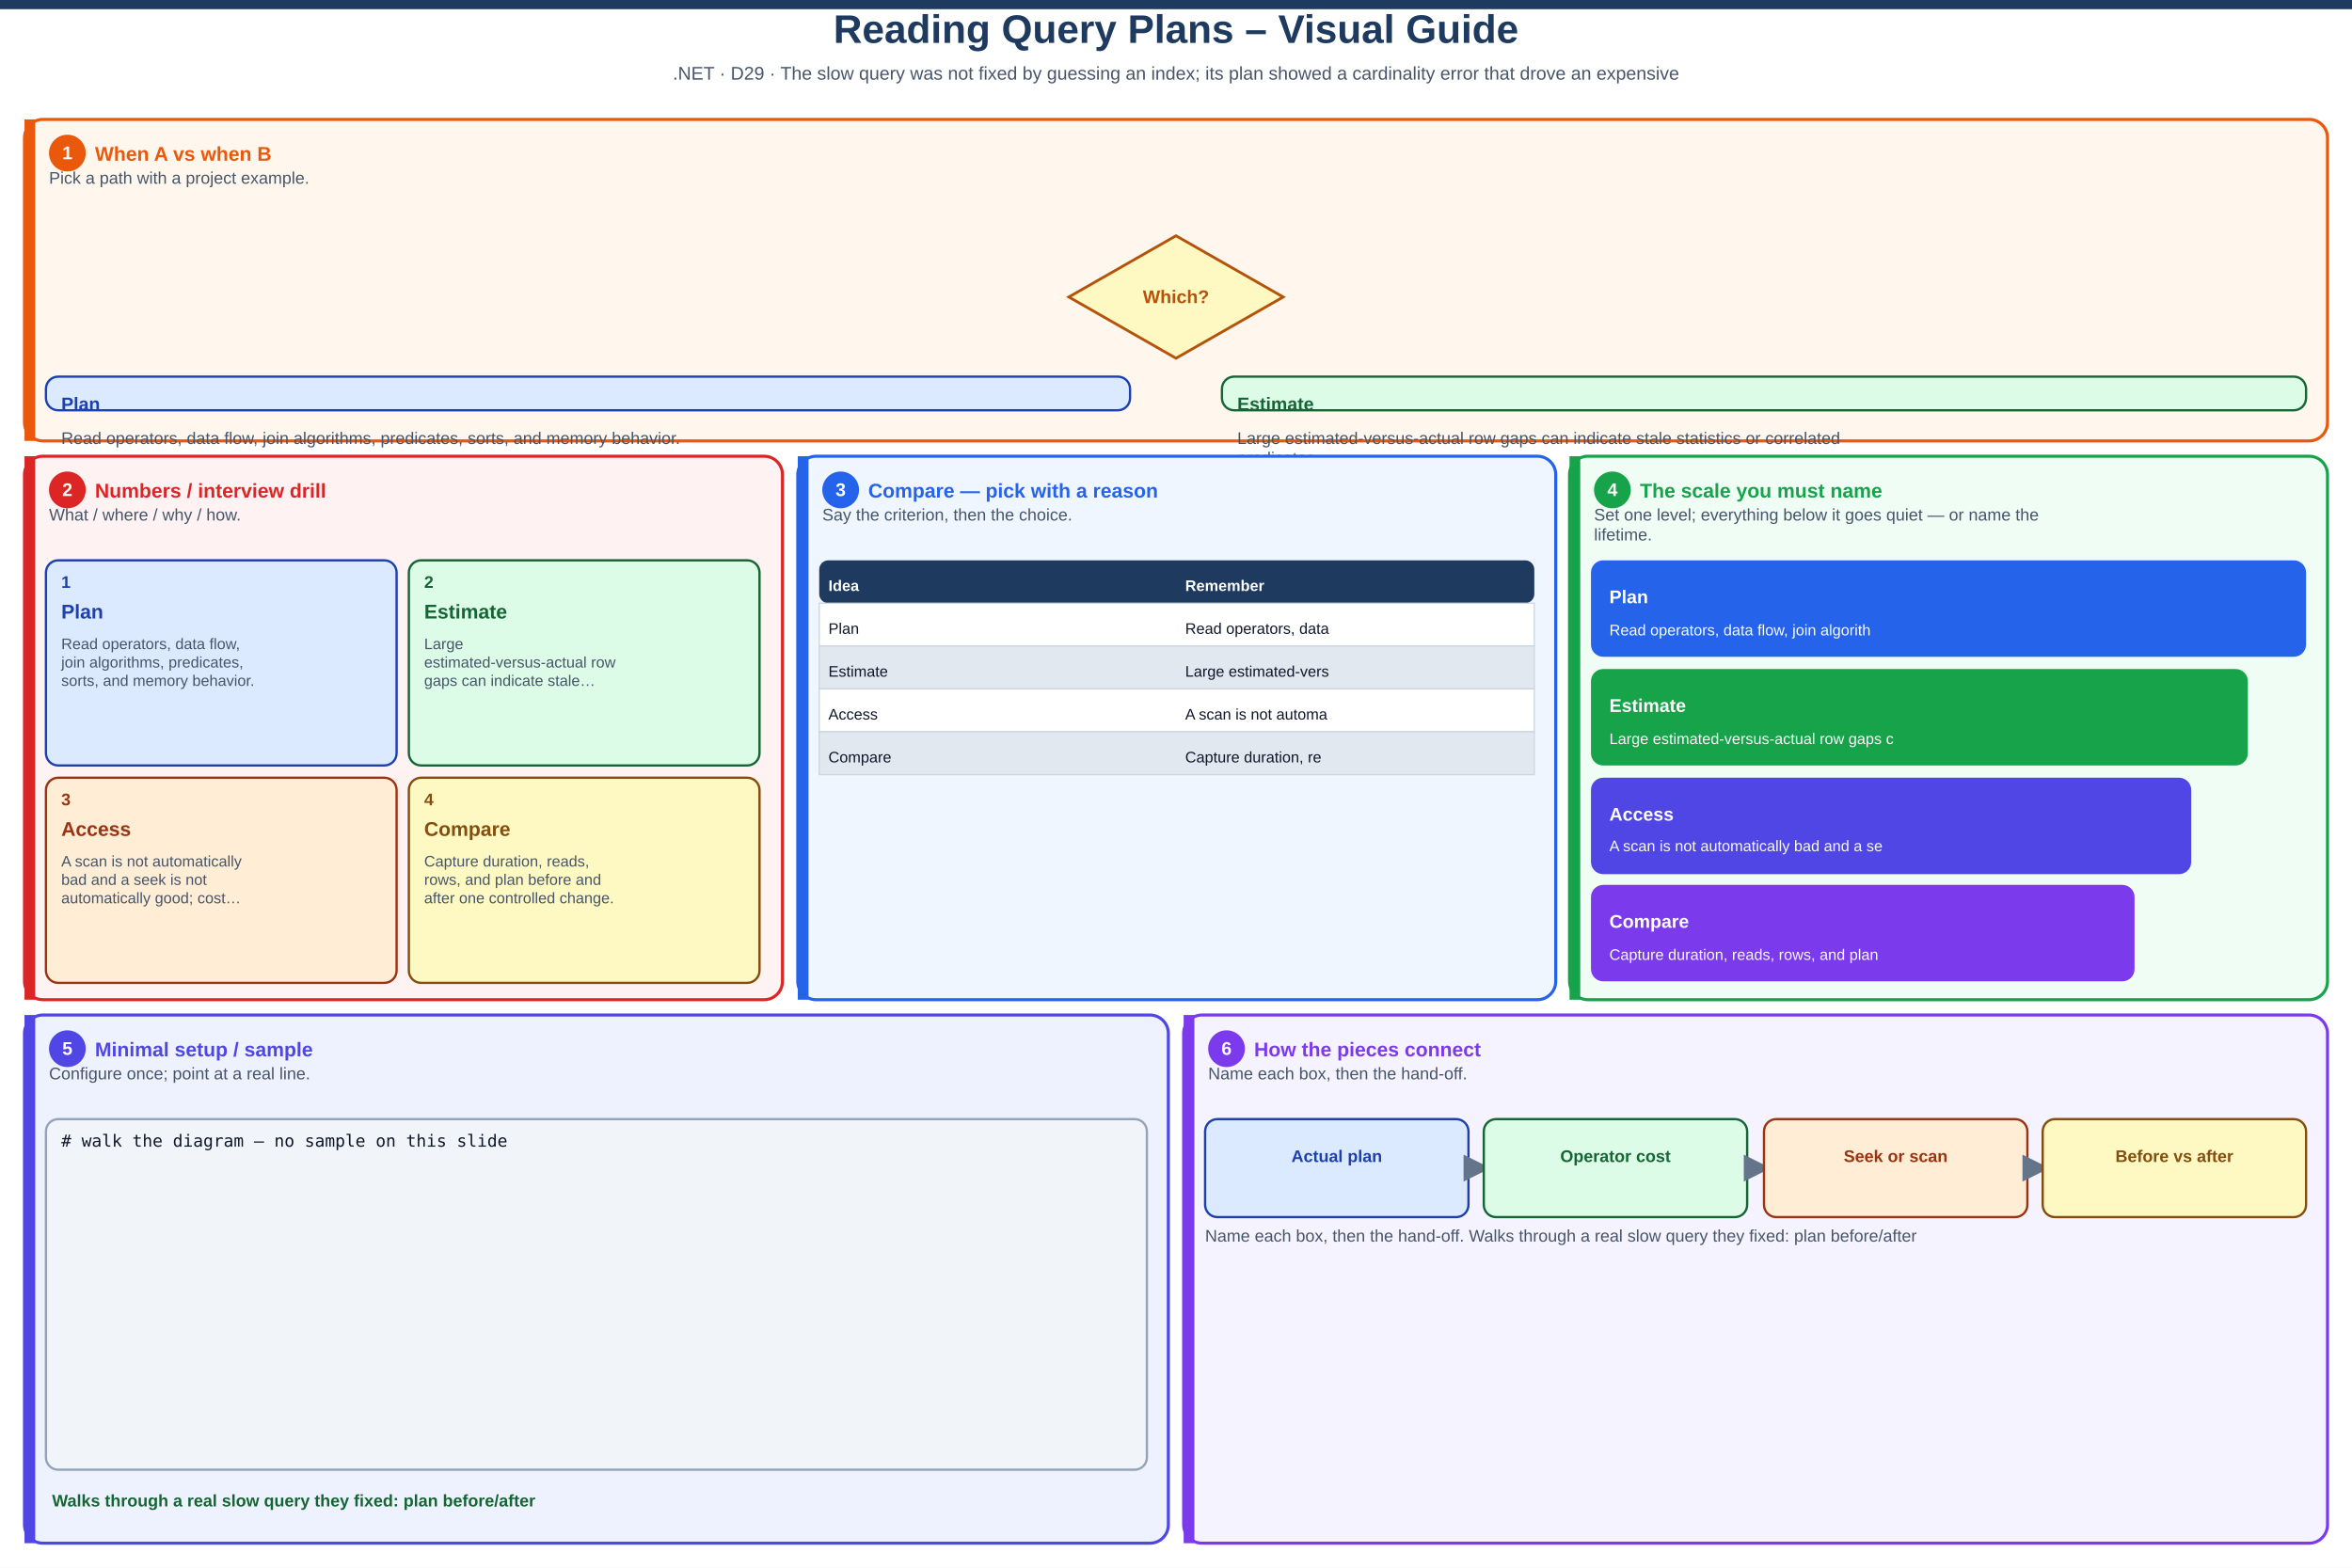
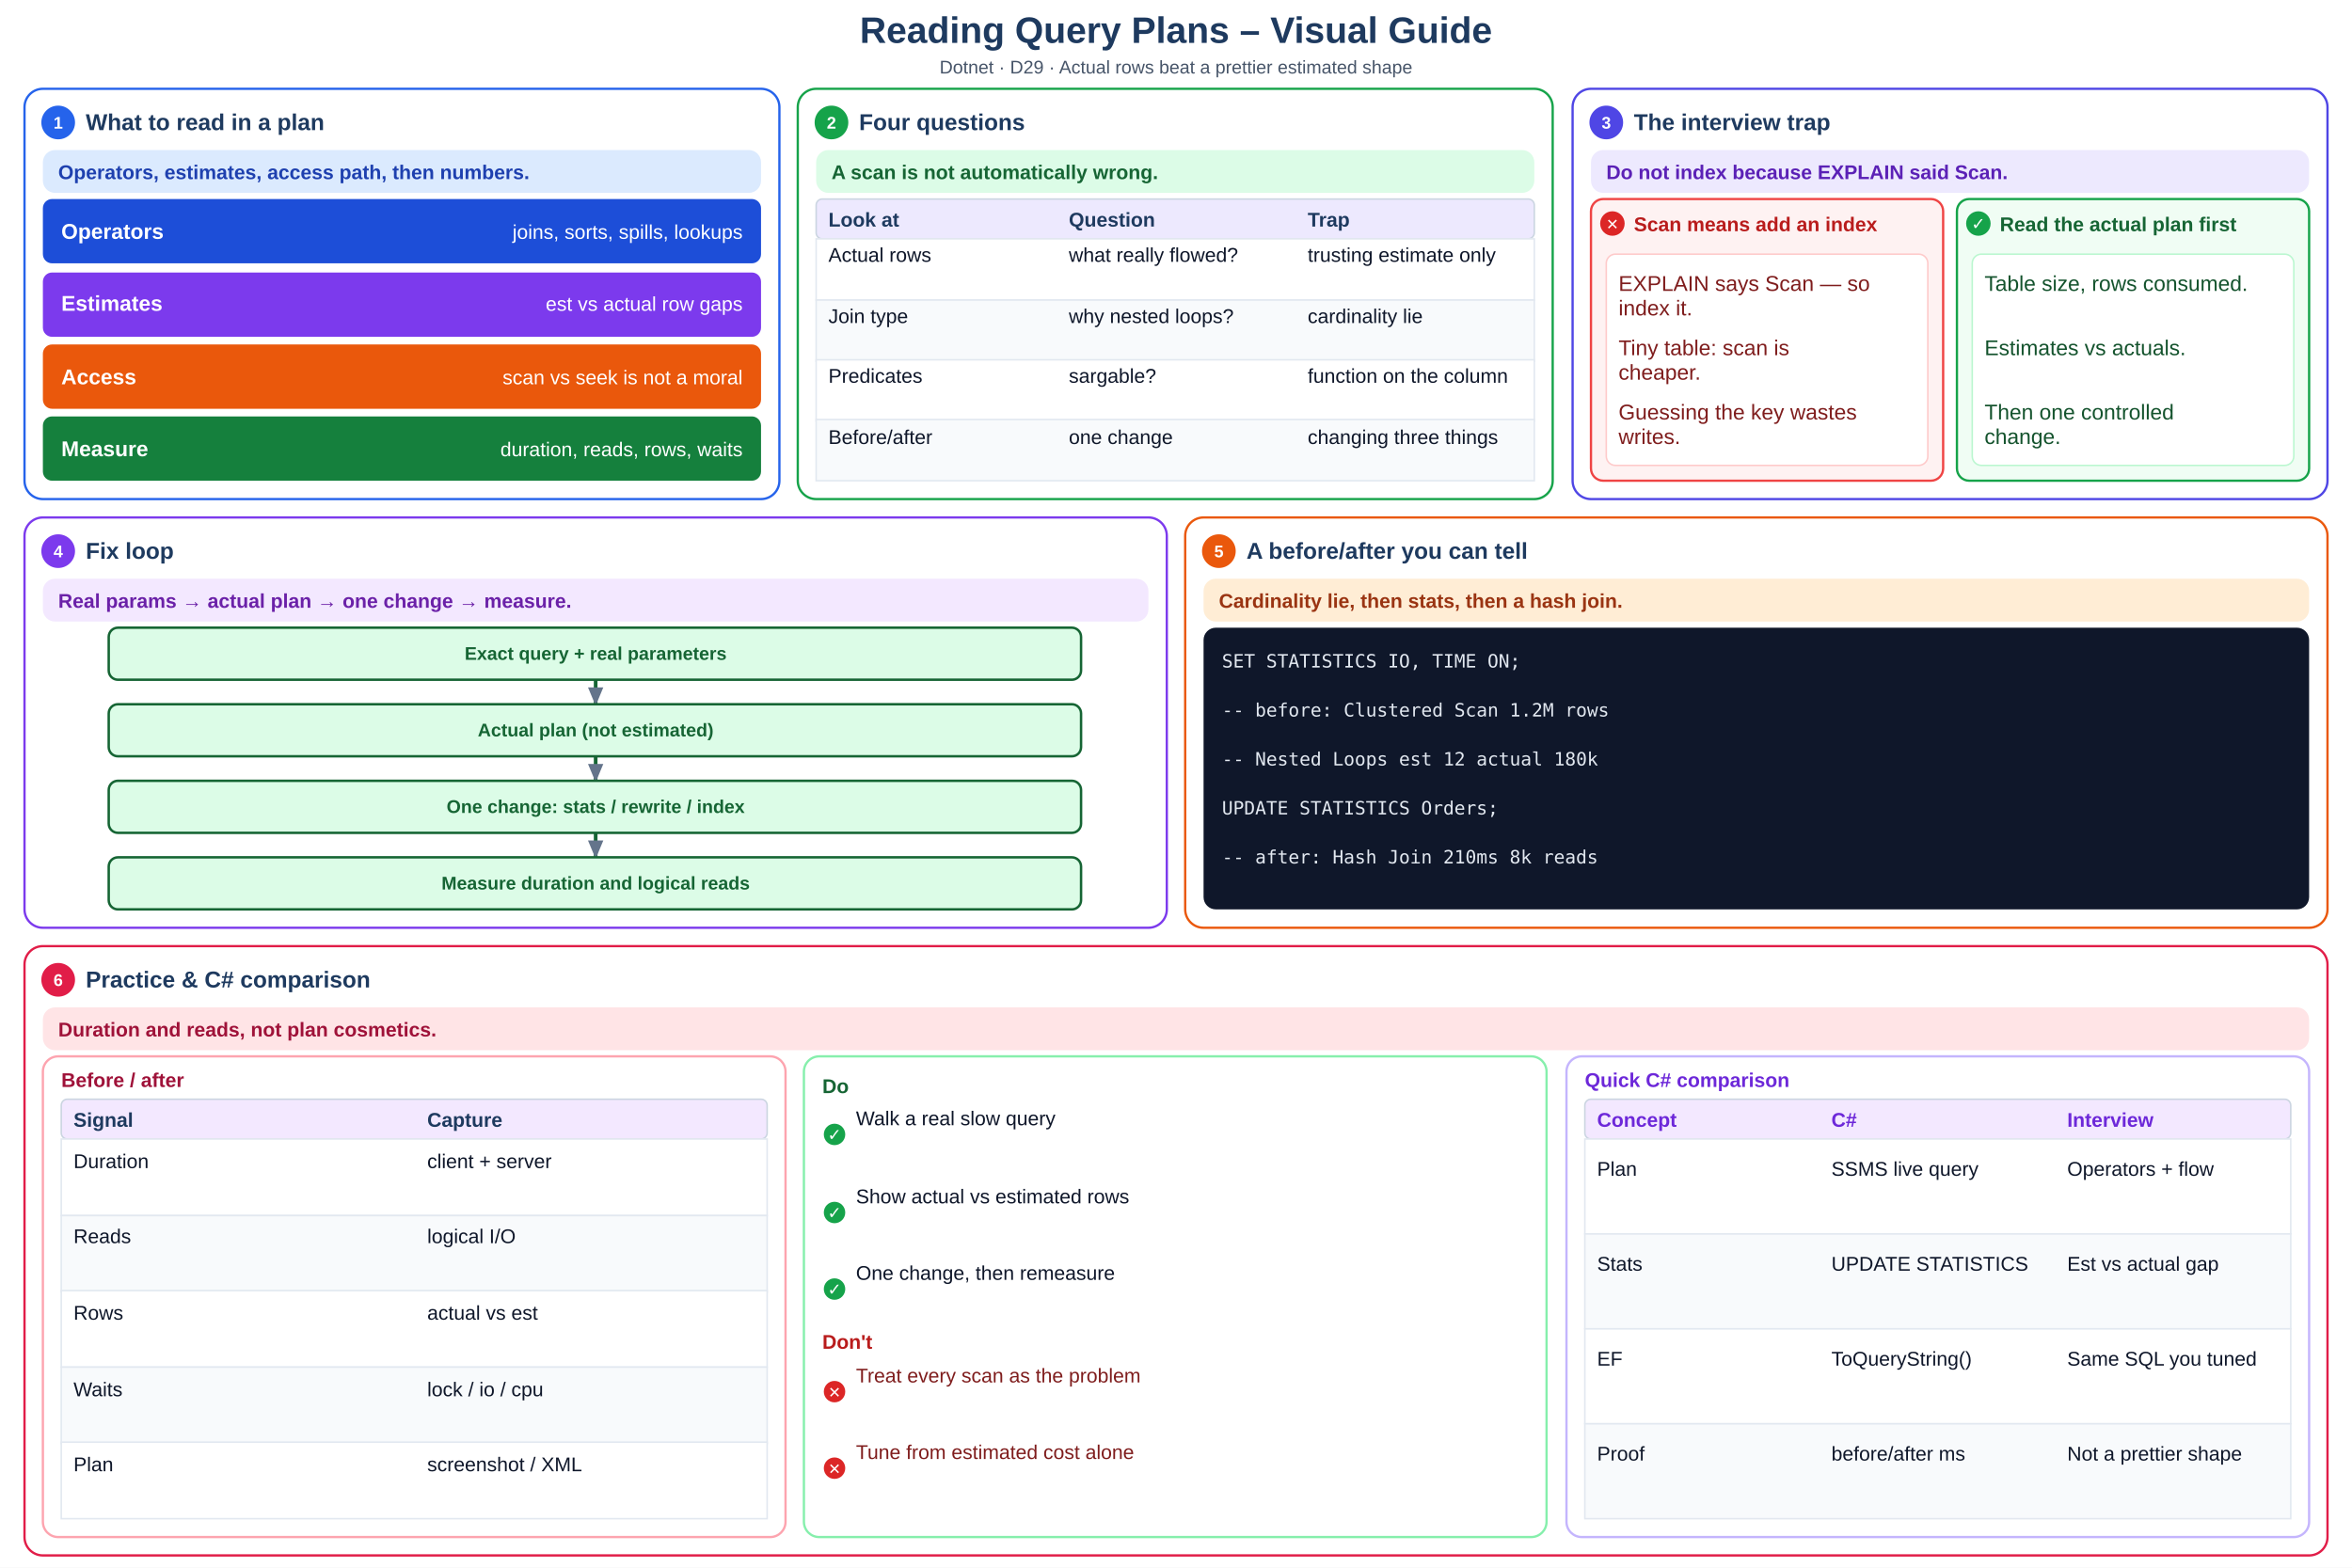
<svg xmlns="http://www.w3.org/2000/svg" width="1536" height="1024" viewBox="0 0 1536 1024">
  <defs>
-     <marker id="arrow" markerWidth="8" markerHeight="8" refX="6" refY="4" orient="auto">
-       <path d="M0,0 L8,4 L0,8 z" fill="#64748b" />
+     <marker id="arrow" markerWidth="12" markerHeight="10" refX="11" refY="5" orient="auto" markerUnits="userSpaceOnUse">
+       <path d="M0,0 L12,5 L0,10 z" fill="#64748b" />
    </marker>
  </defs>
  <rect x="0" y="0" width="1536" height="1024" rx="0" fill="#ffffff" />
-   <rect x="0" y="0" width="1536" height="6" rx="0" fill="#1e3a5f" />
-   <text x="768" y="28" fill="#1e3a5f" font-size="26" font-weight="800" text-anchor="middle" font-family="Segoe UI,Arial,sans-serif">Reading Query Plans  –  Visual Guide</text>
-   <text x="768" y="52" fill="#475569" font-size="12" font-weight="500" text-anchor="middle" font-family="Segoe UI,Arial,sans-serif">.NET  ·  D29  ·  The slow query was not fixed by guessing an index; its plan showed a cardinality error that drove an expensive</text>
-   <rect x="16" y="78" width="1504" height="210" rx="12" fill="#fff7ed" stroke="#ea580c" stroke-width="2" />
-   <rect x="16" y="78" width="7" height="210" rx="0" fill="#ea580c" />
-   <circle cx="44" cy="100" r="12" fill="#ea580c" />
-   <text x="44" y="104" fill="#fff" font-size="12" font-weight="800" text-anchor="middle" font-family="Segoe UI,Arial,sans-serif">1</text>
-   <text x="62" y="105" fill="#ea580c" font-size="13" font-weight="800" text-anchor="start" font-family="Segoe UI,Arial,sans-serif">When A vs when B</text>
-   <text x="32" y="120" fill="#475569" font-size="11" font-weight="500" text-anchor="start" font-family="Segoe UI,Arial,sans-serif">
-     <tspan x="32" dy="0">Pick a path with a project example.</tspan>
-   </text>
-   <polygon points="768,154 838,194 768,234 698,194" fill="#fef9c3" stroke="#b45309" stroke-width="1.8" />
-   <text x="768" y="198" fill="#b45309" font-size="12" font-weight="800" text-anchor="middle" font-family="Segoe UI,Arial,sans-serif">Which?</text>
-   <rect x="30" y="246" width="708" height="22" rx="8" fill="#dbeafe" stroke="#1e40af" stroke-width="1.5" />
-   <rect x="798" y="246" width="708" height="22" rx="8" fill="#dcfce7" stroke="#166534" stroke-width="1.5" />
-   <text x="40" y="268" fill="#1e40af" font-size="12" font-weight="800" text-anchor="start" font-family="Segoe UI,Arial,sans-serif">Plan</text>
-   <text x="40" y="290" fill="#475569" font-size="11" font-weight="500" text-anchor="start" font-family="Segoe UI,Arial,sans-serif">
-     <tspan x="40" dy="0">Read operators, data flow, join algorithms, predicates, sorts, and memory behavior.</tspan>
-   </text>
-   <text x="808" y="268" fill="#166534" font-size="12" font-weight="800" text-anchor="start" font-family="Segoe UI,Arial,sans-serif">Estimate</text>
-   <text x="808" y="290" fill="#475569" font-size="11" font-weight="500" text-anchor="start" font-family="Segoe UI,Arial,sans-serif">
-     <tspan x="808" dy="0">Large estimated-versus-actual row gaps can indicate stale statistics or correlated</tspan>
-     <tspan x="808" dy="13">predicates.</tspan>
-   </text>
-   <rect x="16" y="298" width="495" height="355" rx="12" fill="#fef2f2" stroke="#dc2626" stroke-width="2" />
-   <rect x="16" y="298" width="7" height="355" rx="0" fill="#dc2626" />
-   <circle cx="44" cy="320" r="12" fill="#dc2626" />
-   <text x="44" y="324" fill="#fff" font-size="12" font-weight="800" text-anchor="middle" font-family="Segoe UI,Arial,sans-serif">2</text>
-   <text x="62" y="325" fill="#dc2626" font-size="13" font-weight="800" text-anchor="start" font-family="Segoe UI,Arial,sans-serif">Numbers / interview drill</text>
-   <text x="32" y="340" fill="#475569" font-size="11" font-weight="500" text-anchor="start" font-family="Segoe UI,Arial,sans-serif">
-     <tspan x="32" dy="0">What / where / why / how.</tspan>
-   </text>
-   <rect x="30" y="366" width="229" height="134" rx="8" fill="#dbeafe" stroke="#1e40af" stroke-width="1.5" />
-   <text x="40" y="384" fill="#1e40af" font-size="11" font-weight="800" text-anchor="start" font-family="Segoe UI,Arial,sans-serif">1</text>
-   <text x="40" y="404" fill="#1e40af" font-size="13" font-weight="800" text-anchor="start" font-family="Segoe UI,Arial,sans-serif">Plan</text>
-   <text x="40" y="424" fill="#475569" font-size="10" font-weight="500" text-anchor="start" font-family="Segoe UI,Arial,sans-serif">
-     <tspan x="40" dy="0">Read operators, data flow,</tspan>
-     <tspan x="40" dy="12">join algorithms, predicates,</tspan>
-     <tspan x="40" dy="12">sorts, and memory behavior.</tspan>
-   </text>
-   <rect x="267" y="366" width="229" height="134" rx="8" fill="#dcfce7" stroke="#166534" stroke-width="1.5" />
-   <text x="277" y="384" fill="#166534" font-size="11" font-weight="800" text-anchor="start" font-family="Segoe UI,Arial,sans-serif">2</text>
-   <text x="277" y="404" fill="#166534" font-size="13" font-weight="800" text-anchor="start" font-family="Segoe UI,Arial,sans-serif">Estimate</text>
-   <text x="277" y="424" fill="#475569" font-size="10" font-weight="500" text-anchor="start" font-family="Segoe UI,Arial,sans-serif">
-     <tspan x="277" dy="0">Large</tspan>
-     <tspan x="277" dy="12">estimated-versus-actual row</tspan>
-     <tspan x="277" dy="12">gaps can indicate stale…</tspan>
-   </text>
-   <rect x="30" y="508" width="229" height="134" rx="8" fill="#ffedd5" stroke="#9a3412" stroke-width="1.5" />
-   <text x="40" y="526" fill="#9a3412" font-size="11" font-weight="800" text-anchor="start" font-family="Segoe UI,Arial,sans-serif">3</text>
-   <text x="40" y="546" fill="#9a3412" font-size="13" font-weight="800" text-anchor="start" font-family="Segoe UI,Arial,sans-serif">Access</text>
-   <text x="40" y="566" fill="#475569" font-size="10" font-weight="500" text-anchor="start" font-family="Segoe UI,Arial,sans-serif">
-     <tspan x="40" dy="0">A scan is not automatically</tspan>
-     <tspan x="40" dy="12">bad and a seek is not</tspan>
-     <tspan x="40" dy="12">automatically good; cost…</tspan>
-   </text>
-   <rect x="267" y="508" width="229" height="134" rx="8" fill="#fef9c3" stroke="#854d0e" stroke-width="1.5" />
-   <text x="277" y="526" fill="#854d0e" font-size="11" font-weight="800" text-anchor="start" font-family="Segoe UI,Arial,sans-serif">4</text>
-   <text x="277" y="546" fill="#854d0e" font-size="13" font-weight="800" text-anchor="start" font-family="Segoe UI,Arial,sans-serif">Compare</text>
-   <text x="277" y="566" fill="#475569" font-size="10" font-weight="500" text-anchor="start" font-family="Segoe UI,Arial,sans-serif">
-     <tspan x="277" dy="0">Capture duration, reads,</tspan>
-     <tspan x="277" dy="12">rows, and plan before and</tspan>
-     <tspan x="277" dy="12">after one controlled change.</tspan>
-   </text>
-   <rect x="521" y="298" width="495" height="355" rx="12" fill="#eff6ff" stroke="#2563eb" stroke-width="2" />
-   <rect x="521" y="298" width="7" height="355" rx="0" fill="#2563eb" />
-   <circle cx="549" cy="320" r="12" fill="#2563eb" />
-   <text x="549" y="324" fill="#fff" font-size="12" font-weight="800" text-anchor="middle" font-family="Segoe UI,Arial,sans-serif">3</text>
-   <text x="567" y="325" fill="#2563eb" font-size="13" font-weight="800" text-anchor="start" font-family="Segoe UI,Arial,sans-serif">Compare — pick with a reason</text>
-   <text x="537" y="340" fill="#475569" font-size="11" font-weight="500" text-anchor="start" font-family="Segoe UI,Arial,sans-serif">
-     <tspan x="537" dy="0">Say the criterion, then the choice.</tspan>
-   </text>
-   <rect x="535" y="366" width="467" height="28" rx="6" fill="#1e3a5f" />
-   <text x="541" y="386" fill="#fff" font-size="10" font-weight="700" text-anchor="start" font-family="Segoe UI,Arial,sans-serif">Idea</text>
-   <text x="774" y="386" fill="#fff" font-size="10" font-weight="700" text-anchor="start" font-family="Segoe UI,Arial,sans-serif">Remember</text>
-   <rect x="535" y="394" width="467" height="28" rx="0" fill="#ffffff" stroke="#cbd5e1" stroke-width="0.8" />
-   <text x="541" y="414" fill="#0f172a" font-size="10" font-weight="500" text-anchor="start" font-family="Segoe UI,Arial,sans-serif">Plan</text>
-   <text x="774" y="414" fill="#0f172a" font-size="10" font-weight="500" text-anchor="start" font-family="Segoe UI,Arial,sans-serif">Read operators, data</text>
-   <rect x="535" y="422" width="467" height="28" rx="0" fill="#e2e8f0" stroke="#cbd5e1" stroke-width="0.8" />
-   <text x="541" y="442" fill="#0f172a" font-size="10" font-weight="500" text-anchor="start" font-family="Segoe UI,Arial,sans-serif">Estimate</text>
-   <text x="774" y="442" fill="#0f172a" font-size="10" font-weight="500" text-anchor="start" font-family="Segoe UI,Arial,sans-serif">Large estimated-vers</text>
-   <rect x="535" y="450" width="467" height="28" rx="0" fill="#ffffff" stroke="#cbd5e1" stroke-width="0.8" />
-   <text x="541" y="470" fill="#0f172a" font-size="10" font-weight="500" text-anchor="start" font-family="Segoe UI,Arial,sans-serif">Access</text>
-   <text x="774" y="470" fill="#0f172a" font-size="10" font-weight="500" text-anchor="start" font-family="Segoe UI,Arial,sans-serif">A scan is not automa</text>
-   <rect x="535" y="478" width="467" height="28" rx="0" fill="#e2e8f0" stroke="#cbd5e1" stroke-width="0.8" />
-   <text x="541" y="498" fill="#0f172a" font-size="10" font-weight="500" text-anchor="start" font-family="Segoe UI,Arial,sans-serif">Compare</text>
-   <text x="774" y="498" fill="#0f172a" font-size="10" font-weight="500" text-anchor="start" font-family="Segoe UI,Arial,sans-serif">Capture duration, re</text>
-   <rect x="1025" y="298" width="495" height="355" rx="12" fill="#f0fdf4" stroke="#16a34a" stroke-width="2" />
-   <rect x="1025" y="298" width="7" height="355" rx="0" fill="#16a34a" />
-   <circle cx="1053" cy="320" r="12" fill="#16a34a" />
-   <text x="1053" y="324" fill="#fff" font-size="12" font-weight="800" text-anchor="middle" font-family="Segoe UI,Arial,sans-serif">4</text>
-   <text x="1071" y="325" fill="#16a34a" font-size="13" font-weight="800" text-anchor="start" font-family="Segoe UI,Arial,sans-serif">The scale you must name</text>
-   <text x="1041" y="340" fill="#475569" font-size="11" font-weight="500" text-anchor="start" font-family="Segoe UI,Arial,sans-serif">
-     <tspan x="1041" dy="0">Set one level; everything below it goes quiet — or name the</tspan>
-     <tspan x="1041" dy="13">lifetime.</tspan>
-   </text>
-   <rect x="1039" y="366" width="467" height="63" rx="8" fill="#2563eb" />
-   <text x="1051" y="394" fill="#fff" font-size="12" font-weight="800" text-anchor="start" font-family="Segoe UI,Arial,sans-serif">Plan</text>
-   <text x="1051" y="415" fill="#f8fafc" font-size="10" font-weight="500" text-anchor="start" font-family="Segoe UI,Arial,sans-serif">Read operators, data flow, join algorith</text>
-   <rect x="1039" y="437" width="429" height="63" rx="8" fill="#16a34a" />
-   <text x="1051" y="465" fill="#fff" font-size="12" font-weight="800" text-anchor="start" font-family="Segoe UI,Arial,sans-serif">Estimate</text>
-   <text x="1051" y="486" fill="#f8fafc" font-size="10" font-weight="500" text-anchor="start" font-family="Segoe UI,Arial,sans-serif">Large estimated-versus-actual row gaps c</text>
-   <rect x="1039" y="508" width="392" height="63" rx="8" fill="#4f46e5" />
-   <text x="1051" y="536" fill="#fff" font-size="12" font-weight="800" text-anchor="start" font-family="Segoe UI,Arial,sans-serif">Access</text>
-   <text x="1051" y="556" fill="#f8fafc" font-size="10" font-weight="500" text-anchor="start" font-family="Segoe UI,Arial,sans-serif">A scan is not automatically bad and a se</text>
-   <rect x="1039" y="578" width="355" height="63" rx="8" fill="#7c3aed" />
-   <text x="1051" y="606" fill="#fff" font-size="12" font-weight="800" text-anchor="start" font-family="Segoe UI,Arial,sans-serif">Compare</text>
-   <text x="1051" y="627" fill="#f8fafc" font-size="10" font-weight="500" text-anchor="start" font-family="Segoe UI,Arial,sans-serif">Capture duration, reads, rows, and plan </text>
-   <rect x="16" y="663" width="747" height="345" rx="12" fill="#eef2ff" stroke="#4f46e5" stroke-width="2" />
-   <rect x="16" y="663" width="7" height="345" rx="0" fill="#4f46e5" />
-   <circle cx="44" cy="685" r="12" fill="#4f46e5" />
-   <text x="44" y="689" fill="#fff" font-size="12" font-weight="800" text-anchor="middle" font-family="Segoe UI,Arial,sans-serif">5</text>
-   <text x="62" y="690" fill="#4f46e5" font-size="13" font-weight="800" text-anchor="start" font-family="Segoe UI,Arial,sans-serif">Minimal setup / sample</text>
-   <text x="32" y="705" fill="#475569" font-size="11" font-weight="500" text-anchor="start" font-family="Segoe UI,Arial,sans-serif">
-     <tspan x="32" dy="0">Configure once; point at a real line.</tspan>
-   </text>
-   <rect x="30" y="731" width="719" height="229" rx="8" fill="#f1f5f9" stroke="#94a3b8" stroke-width="1.5" />
-   <text x="40" y="749" fill="#0f172a" font-size="11" font-weight="500" text-anchor="start" font-family="Consolas,Menlo,monospace"># walk the diagram — no sample on this slide</text>
-   <text x="34" y="984" fill="#166534" font-size="11" font-weight="700" text-anchor="start" font-family="Segoe UI,Arial,sans-serif">Walks through a real slow query they fixed: plan before/after</text>
-   <rect x="773" y="663" width="747" height="345" rx="12" fill="#f5f3ff" stroke="#7c3aed" stroke-width="2" />
-   <rect x="773" y="663" width="7" height="345" rx="0" fill="#7c3aed" />
-   <circle cx="801" cy="685" r="12" fill="#7c3aed" />
-   <text x="801" y="689" fill="#fff" font-size="12" font-weight="800" text-anchor="middle" font-family="Segoe UI,Arial,sans-serif">6</text>
-   <text x="819" y="690" fill="#7c3aed" font-size="13" font-weight="800" text-anchor="start" font-family="Segoe UI,Arial,sans-serif">How the pieces connect</text>
-   <text x="789" y="705" fill="#475569" font-size="11" font-weight="500" text-anchor="start" font-family="Segoe UI,Arial,sans-serif">
-     <tspan x="789" dy="0">Name each box, then the hand-off.</tspan>
-   </text>
-   <rect x="787" y="731" width="172" height="64" rx="8" fill="#dbeafe" stroke="#1e40af" stroke-width="1.5" />
-   <text x="873" y="759" fill="#1e40af" font-size="11" font-weight="800" text-anchor="middle" font-family="Segoe UI,Arial,sans-serif">
-     <tspan x="873" dy="0">Actual plan</tspan>
-   </text>
-   <line x1="959" y1="763" x2="969" y2="763" stroke="#1e40af" stroke-width="2.2" marker-end="url(#arrow)" />
-   <rect x="969" y="731" width="172" height="64" rx="8" fill="#dcfce7" stroke="#166534" stroke-width="1.5" />
-   <text x="1055" y="759" fill="#166534" font-size="11" font-weight="800" text-anchor="middle" font-family="Segoe UI,Arial,sans-serif">
-     <tspan x="1055" dy="0">Operator cost</tspan>
-   </text>
-   <line x1="1142" y1="763" x2="1152" y2="763" stroke="#1e40af" stroke-width="2.2" marker-end="url(#arrow)" />
-   <rect x="1152" y="731" width="172" height="64" rx="8" fill="#ffedd5" stroke="#9a3412" stroke-width="1.5" />
-   <text x="1238" y="759" fill="#9a3412" font-size="11" font-weight="800" text-anchor="middle" font-family="Segoe UI,Arial,sans-serif">
-     <tspan x="1238" dy="0">Seek or scan</tspan>
-   </text>
-   <line x1="1324" y1="763" x2="1334" y2="763" stroke="#1e40af" stroke-width="2.2" marker-end="url(#arrow)" />
-   <rect x="1334" y="731" width="172" height="64" rx="8" fill="#fef9c3" stroke="#854d0e" stroke-width="1.5" />
-   <text x="1420" y="759" fill="#854d0e" font-size="11" font-weight="800" text-anchor="middle" font-family="Segoe UI,Arial,sans-serif">
-     <tspan x="1420" dy="0">Before vs after</tspan>
-   </text>
-   <text x="787" y="811" fill="#475569" font-size="11" font-weight="500" text-anchor="start" font-family="Segoe UI,Arial,sans-serif">
-     <tspan x="787" dy="0">Name each box, then the hand-off. Walks through a real slow query they fixed: plan before/after</tspan>
+   <text x="768" y="28" fill="#1e3a5f" font-size="24" font-weight="800" text-anchor="middle" font-family="Segoe UI,Arial,sans-serif">Reading Query Plans  –  Visual Guide</text>
+   <text x="768" y="48" fill="#475569" font-size="12" font-weight="500" text-anchor="middle" font-family="Segoe UI,Arial,sans-serif">Dotnet · D29  ·  Actual rows beat a prettier estimated shape</text>
+   <rect x="16" y="58" width="493" height="268" rx="12" fill="#fff" stroke="#2563eb" stroke-width="1.5" />
+   <circle cx="38" cy="80" r="11" fill="#2563eb" />
+   <text x="38" y="84" fill="#fff" font-size="11" font-weight="800" text-anchor="middle" font-family="Segoe UI,Arial,sans-serif">1</text>
+   <text x="56" y="85" fill="#1e3a5f" font-size="15" font-weight="800" text-anchor="start" font-family="Segoe UI,Arial,sans-serif">What to read in a plan</text>
+   <rect x="28" y="98" width="469" height="28" rx="8" fill="#dbeafe" />
+   <text x="38" y="117" fill="#1e40af" font-size="13" font-weight="700" text-anchor="start" font-family="Segoe UI,Arial,sans-serif">Operators, estimates, access path, then numbers.</text>
+   <rect x="28" y="130" width="469" height="42" rx="6" fill="#1d4ed8" />
+   <text x="40" y="156" fill="#fff" font-size="14" font-weight="800" text-anchor="start" font-family="Segoe UI,Arial,sans-serif">Operators</text>
+   <text x="485" y="156" fill="#fff" font-size="13" font-weight="500" text-anchor="end" font-family="Segoe UI,Arial,sans-serif">joins, sorts, spills, lookups</text>
+   <rect x="28" y="178" width="469" height="42" rx="6" fill="#7c3aed" />
+   <text x="40" y="203" fill="#fff" font-size="14" font-weight="800" text-anchor="start" font-family="Segoe UI,Arial,sans-serif">Estimates</text>
+   <text x="485" y="203" fill="#fff" font-size="13" font-weight="500" text-anchor="end" font-family="Segoe UI,Arial,sans-serif">est vs actual row gaps</text>
+   <rect x="28" y="225" width="469" height="42" rx="6" fill="#ea580c" />
+   <text x="40" y="251" fill="#fff" font-size="14" font-weight="800" text-anchor="start" font-family="Segoe UI,Arial,sans-serif">Access</text>
+   <text x="485" y="251" fill="#fff" font-size="13" font-weight="500" text-anchor="end" font-family="Segoe UI,Arial,sans-serif">scan vs seek is not a moral</text>
+   <rect x="28" y="272" width="469" height="42" rx="6" fill="#15803d" />
+   <text x="40" y="298" fill="#fff" font-size="14" font-weight="800" text-anchor="start" font-family="Segoe UI,Arial,sans-serif">Measure</text>
+   <text x="485" y="298" fill="#fff" font-size="13" font-weight="500" text-anchor="end" font-family="Segoe UI,Arial,sans-serif">duration, reads, rows, waits</text>
+   <rect x="521" y="58" width="493" height="268" rx="12" fill="#fff" stroke="#16a34a" stroke-width="1.5" />
+   <circle cx="543" cy="80" r="11" fill="#16a34a" />
+   <text x="543" y="84" fill="#fff" font-size="11" font-weight="800" text-anchor="middle" font-family="Segoe UI,Arial,sans-serif">2</text>
+   <text x="561" y="85" fill="#1e3a5f" font-size="15" font-weight="800" text-anchor="start" font-family="Segoe UI,Arial,sans-serif">Four questions</text>
+   <rect x="533" y="98" width="469" height="28" rx="8" fill="#dcfce7" />
+   <text x="543" y="117" fill="#166534" font-size="13" font-weight="700" text-anchor="start" font-family="Segoe UI,Arial,sans-serif">A scan is not automatically wrong.</text>
+   <rect x="533" y="130" width="469" height="26" rx="4" fill="#ede9fe" stroke="#cbd5e1" stroke-width="1" />
+   <text x="541" y="148" fill="#1e3a5f" font-size="13" font-weight="700" text-anchor="start" font-family="Segoe UI,Arial,sans-serif">Look at</text>
+   <text x="698" y="148" fill="#1e3a5f" font-size="13" font-weight="700" text-anchor="start" font-family="Segoe UI,Arial,sans-serif">Question</text>
+   <text x="854" y="148" fill="#1e3a5f" font-size="13" font-weight="700" text-anchor="start" font-family="Segoe UI,Arial,sans-serif">Trap</text>
+   <rect x="533" y="156" width="469" height="40" rx="0" fill="#ffffff" stroke="#e2e8f0" stroke-width="1" />
+   <text x="541" y="171" fill="#0f172a" font-size="13" font-weight="500" font-family="Segoe UI,Arial,sans-serif">
+     <tspan x="541" dy="0">Actual rows</tspan>
+   </text>
+   <text x="698" y="171" fill="#0f172a" font-size="13" font-weight="500" font-family="Segoe UI,Arial,sans-serif">
+     <tspan x="698" dy="0">what really flowed?</tspan>
+   </text>
+   <text x="854" y="171" fill="#0f172a" font-size="13" font-weight="500" font-family="Segoe UI,Arial,sans-serif">
+     <tspan x="854" dy="0">trusting estimate only</tspan>
+   </text>
+   <rect x="533" y="196" width="469" height="40" rx="0" fill="#f8fafc" stroke="#e2e8f0" stroke-width="1" />
+   <text x="541" y="211" fill="#0f172a" font-size="13" font-weight="500" font-family="Segoe UI,Arial,sans-serif">
+     <tspan x="541" dy="0">Join type</tspan>
+   </text>
+   <text x="698" y="211" fill="#0f172a" font-size="13" font-weight="500" font-family="Segoe UI,Arial,sans-serif">
+     <tspan x="698" dy="0">why nested loops?</tspan>
+   </text>
+   <text x="854" y="211" fill="#0f172a" font-size="13" font-weight="500" font-family="Segoe UI,Arial,sans-serif">
+     <tspan x="854" dy="0">cardinality lie</tspan>
+   </text>
+   <rect x="533" y="235" width="469" height="40" rx="0" fill="#ffffff" stroke="#e2e8f0" stroke-width="1" />
+   <text x="541" y="250" fill="#0f172a" font-size="13" font-weight="500" font-family="Segoe UI,Arial,sans-serif">
+     <tspan x="541" dy="0">Predicates</tspan>
+   </text>
+   <text x="698" y="250" fill="#0f172a" font-size="13" font-weight="500" font-family="Segoe UI,Arial,sans-serif">
+     <tspan x="698" dy="0">sargable?</tspan>
+   </text>
+   <text x="854" y="250" fill="#0f172a" font-size="13" font-weight="500" font-family="Segoe UI,Arial,sans-serif">
+     <tspan x="854" dy="0">function on the column</tspan>
+   </text>
+   <rect x="533" y="274" width="469" height="40" rx="0" fill="#f8fafc" stroke="#e2e8f0" stroke-width="1" />
+   <text x="541" y="290" fill="#0f172a" font-size="13" font-weight="500" font-family="Segoe UI,Arial,sans-serif">
+     <tspan x="541" dy="0">Before/after</tspan>
+   </text>
+   <text x="698" y="290" fill="#0f172a" font-size="13" font-weight="500" font-family="Segoe UI,Arial,sans-serif">
+     <tspan x="698" dy="0">one change</tspan>
+   </text>
+   <text x="854" y="290" fill="#0f172a" font-size="13" font-weight="500" font-family="Segoe UI,Arial,sans-serif">
+     <tspan x="854" dy="0">changing three things</tspan>
+   </text>
+   <rect x="1027" y="58" width="493" height="268" rx="12" fill="#fff" stroke="#4f46e5" stroke-width="1.5" />
+   <circle cx="1049" cy="80" r="11" fill="#4f46e5" />
+   <text x="1049" y="84" fill="#fff" font-size="11" font-weight="800" text-anchor="middle" font-family="Segoe UI,Arial,sans-serif">3</text>
+   <text x="1067" y="85" fill="#1e3a5f" font-size="15" font-weight="800" text-anchor="start" font-family="Segoe UI,Arial,sans-serif">The interview trap</text>
+   <rect x="1039" y="98" width="469" height="28" rx="8" fill="#ede9fe" />
+   <text x="1049" y="117" fill="#5b21b6" font-size="13" font-weight="700" text-anchor="start" font-family="Segoe UI,Arial,sans-serif">Do not index because EXPLAIN said Scan.</text>
+   <rect x="1039" y="130" width="230" height="184" rx="8" fill="#fef2f2" stroke="#ef4444" stroke-width="1.5" />
+   <circle cx="1053" cy="146" r="8" fill="#dc2626" />
+   <text x="1053" y="150" fill="#fff" font-size="10" font-weight="800" text-anchor="middle" font-family="Segoe UI,Arial,sans-serif">✕</text>
+   <text x="1067" y="151" fill="#b91c1c" font-size="13" font-weight="800" text-anchor="start" font-family="Segoe UI,Arial,sans-serif">Scan means add an index</text>
+   <rect x="1049" y="166" width="210" height="138" rx="6" fill="#fff" stroke="#fecaca" stroke-width="1" />
+   <text x="1057" y="190" fill="#7f1d1d" font-size="14" font-weight="500" font-family="Segoe UI,Arial,sans-serif">
+     <tspan x="1057" dy="0">EXPLAIN says Scan — so</tspan>
+     <tspan x="1057" dy="16">index it.</tspan>
+   </text>
+   <text x="1057" y="232" fill="#7f1d1d" font-size="14" font-weight="500" font-family="Segoe UI,Arial,sans-serif">
+     <tspan x="1057" dy="0">Tiny table: scan is</tspan>
+     <tspan x="1057" dy="16">cheaper.</tspan>
+   </text>
+   <text x="1057" y="274" fill="#7f1d1d" font-size="14" font-weight="500" font-family="Segoe UI,Arial,sans-serif">
+     <tspan x="1057" dy="0">Guessing the key wastes</tspan>
+     <tspan x="1057" dy="16">writes.</tspan>
+   </text>
+   <rect x="1278" y="130" width="230" height="184" rx="8" fill="#f0fdf4" stroke="#16a34a" stroke-width="1.5" />
+   <circle cx="1292" cy="146" r="8" fill="#16a34a" />
+   <text x="1292" y="150" fill="#fff" font-size="11" font-weight="800" text-anchor="middle" font-family="Segoe UI,Arial,sans-serif">✓</text>
+   <text x="1306" y="151" fill="#166534" font-size="13" font-weight="800" text-anchor="start" font-family="Segoe UI,Arial,sans-serif">Read the actual plan first</text>
+   <rect x="1288" y="166" width="210" height="138" rx="6" fill="#fff" stroke="#bbf7d0" stroke-width="1" />
+   <text x="1296" y="190" fill="#14532d" font-size="14" font-weight="500" font-family="Segoe UI,Arial,sans-serif">
+     <tspan x="1296" dy="0">Table size, rows consumed.</tspan>
+   </text>
+   <text x="1296" y="232" fill="#14532d" font-size="14" font-weight="500" font-family="Segoe UI,Arial,sans-serif">
+     <tspan x="1296" dy="0">Estimates vs actuals.</tspan>
+   </text>
+   <text x="1296" y="274" fill="#14532d" font-size="14" font-weight="500" font-family="Segoe UI,Arial,sans-serif">
+     <tspan x="1296" dy="0">Then one controlled</tspan>
+     <tspan x="1296" dy="16">change.</tspan>
+   </text>
+   <rect x="16" y="338" width="746" height="268" rx="12" fill="#fff" stroke="#7c3aed" stroke-width="1.5" />
+   <circle cx="38" cy="360" r="11" fill="#7c3aed" />
+   <text x="38" y="364" fill="#fff" font-size="11" font-weight="800" text-anchor="middle" font-family="Segoe UI,Arial,sans-serif">4</text>
+   <text x="56" y="365" fill="#1e3a5f" font-size="15" font-weight="800" text-anchor="start" font-family="Segoe UI,Arial,sans-serif">Fix loop</text>
+   <rect x="28" y="378" width="722" height="28" rx="8" fill="#f3e8ff" />
+   <text x="38" y="397" fill="#6b21a8" font-size="13" font-weight="700" text-anchor="start" font-family="Segoe UI,Arial,sans-serif">Real params → actual plan → one change → measure.</text>
+   <rect x="71" y="410" width="635" height="34" rx="6" fill="#dcfce7" stroke="#166534" stroke-width="1.6" />
+   <text x="389" y="431" fill="#166534" font-size="12" font-weight="700" text-anchor="middle" font-family="Segoe UI,Arial,sans-serif">Exact query + real parameters</text>
+   <line x1="389" y1="444" x2="389" y2="460" stroke="#166534" stroke-width="2.4" marker-end="url(#arrow)" />
+   <rect x="71" y="460" width="635" height="34" rx="6" fill="#dcfce7" stroke="#166534" stroke-width="1.6" />
+   <text x="389" y="481" fill="#166534" font-size="12" font-weight="700" text-anchor="middle" font-family="Segoe UI,Arial,sans-serif">Actual plan (not estimated)</text>
+   <line x1="389" y1="494" x2="389" y2="510" stroke="#166534" stroke-width="2.4" marker-end="url(#arrow)" />
+   <rect x="71" y="510" width="635" height="34" rx="6" fill="#dcfce7" stroke="#166534" stroke-width="1.6" />
+   <text x="389" y="531" fill="#166534" font-size="12" font-weight="700" text-anchor="middle" font-family="Segoe UI,Arial,sans-serif">One change: stats / rewrite / index</text>
+   <line x1="389" y1="544" x2="389" y2="560" stroke="#166534" stroke-width="2.4" marker-end="url(#arrow)" />
+   <rect x="71" y="560" width="635" height="34" rx="6" fill="#dcfce7" stroke="#166534" stroke-width="1.6" />
+   <text x="389" y="581" fill="#166534" font-size="12" font-weight="700" text-anchor="middle" font-family="Segoe UI,Arial,sans-serif">Measure duration and logical reads</text>
+   <rect x="774" y="338" width="746" height="268" rx="12" fill="#fff" stroke="#ea580c" stroke-width="1.5" />
+   <circle cx="796" cy="360" r="11" fill="#ea580c" />
+   <text x="796" y="364" fill="#fff" font-size="11" font-weight="800" text-anchor="middle" font-family="Segoe UI,Arial,sans-serif">5</text>
+   <text x="814" y="365" fill="#1e3a5f" font-size="15" font-weight="800" text-anchor="start" font-family="Segoe UI,Arial,sans-serif">A before/after you can tell</text>
+   <rect x="786" y="378" width="722" height="28" rx="8" fill="#ffedd5" />
+   <text x="796" y="397" fill="#9a3412" font-size="13" font-weight="700" text-anchor="start" font-family="Segoe UI,Arial,sans-serif">Cardinality lie, then stats, then a hash join.</text>
+   <rect x="786" y="410" width="722" height="184" rx="8" fill="#0f172a" />
+   <text x="798" y="436" fill="#e2e8f0" font-size="12" font-weight="500" text-anchor="start" font-family="Consolas,Menlo,monospace">SET STATISTICS IO, TIME ON;</text>
+   <text x="798" y="468" fill="#e2e8f0" font-size="12" font-weight="500" text-anchor="start" font-family="Consolas,Menlo,monospace">-- before: Clustered Scan  1.2M rows</text>
+   <text x="798" y="500" fill="#e2e8f0" font-size="12" font-weight="500" text-anchor="start" font-family="Consolas,Menlo,monospace">-- Nested Loops  est 12  actual 180k</text>
+   <text x="798" y="532" fill="#e2e8f0" font-size="12" font-weight="500" text-anchor="start" font-family="Consolas,Menlo,monospace">UPDATE STATISTICS Orders;</text>
+   <text x="798" y="564" fill="#e2e8f0" font-size="12" font-weight="500" text-anchor="start" font-family="Consolas,Menlo,monospace">-- after: Hash Join  210ms  8k reads</text>
+   <rect x="16" y="618" width="1504" height="398" rx="12" fill="#fff" stroke="#e11d48" stroke-width="1.5" />
+   <circle cx="38" cy="640" r="11" fill="#e11d48" />
+   <text x="38" y="644" fill="#fff" font-size="11" font-weight="800" text-anchor="middle" font-family="Segoe UI,Arial,sans-serif">6</text>
+   <text x="56" y="645" fill="#1e3a5f" font-size="15" font-weight="800" text-anchor="start" font-family="Segoe UI,Arial,sans-serif">Practice &amp; C# comparison</text>
+   <rect x="28" y="658" width="1480" height="28" rx="8" fill="#ffe4e6" />
+   <text x="38" y="677" fill="#9f1239" font-size="13" font-weight="700" text-anchor="start" font-family="Segoe UI,Arial,sans-serif">Duration and reads, not plan cosmetics.</text>
+   <rect x="28" y="690" width="485" height="314" rx="10" fill="#fff" stroke="#fda4af" stroke-width="1.5" />
+   <text x="40" y="710" fill="#9f1239" font-size="13" font-weight="800" text-anchor="start" font-family="Segoe UI,Arial,sans-serif">Before / after</text>
+   <rect x="40" y="718" width="461" height="26" rx="4" fill="#f3e8ff" stroke="#cbd5e1" stroke-width="1" />
+   <text x="48" y="736" fill="#1e3a5f" font-size="13" font-weight="700" text-anchor="start" font-family="Segoe UI,Arial,sans-serif">Signal</text>
+   <text x="279" y="736" fill="#1e3a5f" font-size="13" font-weight="700" text-anchor="start" font-family="Segoe UI,Arial,sans-serif">Capture</text>
+   <rect x="40" y="744" width="461" height="50" rx="0" fill="#ffffff" stroke="#e2e8f0" stroke-width="1" />
+   <text x="48" y="763" fill="#0f172a" font-size="13" font-weight="500" font-family="Segoe UI,Arial,sans-serif">
+     <tspan x="48" dy="0">Duration</tspan>
+   </text>
+   <text x="279" y="763" fill="#0f172a" font-size="13" font-weight="500" font-family="Segoe UI,Arial,sans-serif">
+     <tspan x="279" dy="0">client + server</tspan>
+   </text>
+   <rect x="40" y="794" width="461" height="50" rx="0" fill="#f8fafc" stroke="#e2e8f0" stroke-width="1" />
+   <text x="48" y="812" fill="#0f172a" font-size="13" font-weight="500" font-family="Segoe UI,Arial,sans-serif">
+     <tspan x="48" dy="0">Reads</tspan>
+   </text>
+   <text x="279" y="812" fill="#0f172a" font-size="13" font-weight="500" font-family="Segoe UI,Arial,sans-serif">
+     <tspan x="279" dy="0">logical I/O</tspan>
+   </text>
+   <rect x="40" y="843" width="461" height="50" rx="0" fill="#ffffff" stroke="#e2e8f0" stroke-width="1" />
+   <text x="48" y="862" fill="#0f172a" font-size="13" font-weight="500" font-family="Segoe UI,Arial,sans-serif">
+     <tspan x="48" dy="0">Rows</tspan>
+   </text>
+   <text x="279" y="862" fill="#0f172a" font-size="13" font-weight="500" font-family="Segoe UI,Arial,sans-serif">
+     <tspan x="279" dy="0">actual vs est</tspan>
+   </text>
+   <rect x="40" y="893" width="461" height="50" rx="0" fill="#f8fafc" stroke="#e2e8f0" stroke-width="1" />
+   <text x="48" y="912" fill="#0f172a" font-size="13" font-weight="500" font-family="Segoe UI,Arial,sans-serif">
+     <tspan x="48" dy="0">Waits</tspan>
+   </text>
+   <text x="279" y="912" fill="#0f172a" font-size="13" font-weight="500" font-family="Segoe UI,Arial,sans-serif">
+     <tspan x="279" dy="0">lock / io / cpu</tspan>
+   </text>
+   <rect x="40" y="942" width="461" height="50" rx="0" fill="#ffffff" stroke="#e2e8f0" stroke-width="1" />
+   <text x="48" y="961" fill="#0f172a" font-size="13" font-weight="500" font-family="Segoe UI,Arial,sans-serif">
+     <tspan x="48" dy="0">Plan</tspan>
+   </text>
+   <text x="279" y="961" fill="#0f172a" font-size="13" font-weight="500" font-family="Segoe UI,Arial,sans-serif">
+     <tspan x="279" dy="0">screenshot / XML</tspan>
+   </text>
+   <rect x="525" y="690" width="485" height="314" rx="10" fill="#fff" stroke="#86efac" stroke-width="1.5" />
+   <text x="537" y="714" fill="#166534" font-size="13" font-weight="800" text-anchor="start" font-family="Segoe UI,Arial,sans-serif">Do</text>
+   <circle cx="545" cy="741" r="7" fill="#16a34a" />
+   <text x="545" y="745" fill="#fff" font-size="11" font-weight="800" text-anchor="middle" font-family="Segoe UI,Arial,sans-serif">✓</text>
+   <text x="559" y="735" fill="#0f172a" font-size="13" font-weight="500" font-family="Segoe UI,Arial,sans-serif">
+     <tspan x="559" dy="0">Walk a real slow query</tspan>
+   </text>
+   <circle cx="545" cy="792" r="7" fill="#16a34a" />
+   <text x="545" y="796" fill="#fff" font-size="11" font-weight="800" text-anchor="middle" font-family="Segoe UI,Arial,sans-serif">✓</text>
+   <text x="559" y="786" fill="#0f172a" font-size="13" font-weight="500" font-family="Segoe UI,Arial,sans-serif">
+     <tspan x="559" dy="0">Show actual vs estimated rows</tspan>
+   </text>
+   <circle cx="545" cy="842" r="7" fill="#16a34a" />
+   <text x="545" y="846" fill="#fff" font-size="11" font-weight="800" text-anchor="middle" font-family="Segoe UI,Arial,sans-serif">✓</text>
+   <text x="559" y="836" fill="#0f172a" font-size="13" font-weight="500" font-family="Segoe UI,Arial,sans-serif">
+     <tspan x="559" dy="0">One change, then remeasure</tspan>
+   </text>
+   <text x="537" y="881" fill="#b91c1c" font-size="13" font-weight="800" text-anchor="start" font-family="Segoe UI,Arial,sans-serif">Don't</text>
+   <circle cx="545" cy="909" r="7" fill="#dc2626" />
+   <text x="545" y="913" fill="#fff" font-size="10" font-weight="800" text-anchor="middle" font-family="Segoe UI,Arial,sans-serif">✕</text>
+   <text x="559" y="903" fill="#7f1d1d" font-size="13" font-weight="500" font-family="Segoe UI,Arial,sans-serif">
+     <tspan x="559" dy="0">Treat every scan as the problem</tspan>
+   </text>
+   <circle cx="545" cy="959" r="7" fill="#dc2626" />
+   <text x="545" y="963" fill="#fff" font-size="10" font-weight="800" text-anchor="middle" font-family="Segoe UI,Arial,sans-serif">✕</text>
+   <text x="559" y="953" fill="#7f1d1d" font-size="13" font-weight="500" font-family="Segoe UI,Arial,sans-serif">
+     <tspan x="559" dy="0">Tune from estimated cost alone</tspan>
+   </text>
+   <rect x="1023" y="690" width="485" height="314" rx="10" fill="#fff" stroke="#c4b5fd" stroke-width="1.5" />
+   <text x="1035" y="710" fill="#6d28d9" font-size="13" font-weight="800" text-anchor="start" font-family="Segoe UI,Arial,sans-serif">Quick C# comparison</text>
+   <rect x="1035" y="718" width="461" height="26" rx="4" fill="#f3e8ff" stroke="#cbd5e1" stroke-width="1" />
+   <text x="1043" y="736" fill="#6d28d9" font-size="13" font-weight="700" text-anchor="start" font-family="Segoe UI,Arial,sans-serif">Concept</text>
+   <text x="1196" y="736" fill="#6d28d9" font-size="13" font-weight="700" text-anchor="start" font-family="Segoe UI,Arial,sans-serif">C#</text>
+   <text x="1350" y="736" fill="#6d28d9" font-size="13" font-weight="700" text-anchor="start" font-family="Segoe UI,Arial,sans-serif">Interview</text>
+   <rect x="1035" y="744" width="461" height="62" rx="0" fill="#ffffff" stroke="#e2e8f0" stroke-width="1" />
+   <text x="1043" y="768" fill="#0f172a" font-size="13" font-weight="500" font-family="Segoe UI,Arial,sans-serif">
+     <tspan x="1043" dy="0">Plan</tspan>
+   </text>
+   <text x="1196" y="768" fill="#0f172a" font-size="13" font-weight="500" font-family="Segoe UI,Arial,sans-serif">
+     <tspan x="1196" dy="0">SSMS live query</tspan>
+   </text>
+   <text x="1350" y="768" fill="#0f172a" font-size="13" font-weight="500" font-family="Segoe UI,Arial,sans-serif">
+     <tspan x="1350" dy="0">Operators + flow</tspan>
+   </text>
+   <rect x="1035" y="806" width="461" height="62" rx="0" fill="#f8fafc" stroke="#e2e8f0" stroke-width="1" />
+   <text x="1043" y="830" fill="#0f172a" font-size="13" font-weight="500" font-family="Segoe UI,Arial,sans-serif">
+     <tspan x="1043" dy="0">Stats</tspan>
+   </text>
+   <text x="1196" y="830" fill="#0f172a" font-size="13" font-weight="500" font-family="Segoe UI,Arial,sans-serif">
+     <tspan x="1196" dy="0">UPDATE STATISTICS</tspan>
+   </text>
+   <text x="1350" y="830" fill="#0f172a" font-size="13" font-weight="500" font-family="Segoe UI,Arial,sans-serif">
+     <tspan x="1350" dy="0">Est vs actual gap</tspan>
+   </text>
+   <rect x="1035" y="868" width="461" height="62" rx="0" fill="#ffffff" stroke="#e2e8f0" stroke-width="1" />
+   <text x="1043" y="892" fill="#0f172a" font-size="13" font-weight="500" font-family="Segoe UI,Arial,sans-serif">
+     <tspan x="1043" dy="0">EF</tspan>
+   </text>
+   <text x="1196" y="892" fill="#0f172a" font-size="13" font-weight="500" font-family="Segoe UI,Arial,sans-serif">
+     <tspan x="1196" dy="0">ToQueryString()</tspan>
+   </text>
+   <text x="1350" y="892" fill="#0f172a" font-size="13" font-weight="500" font-family="Segoe UI,Arial,sans-serif">
+     <tspan x="1350" dy="0">Same SQL you tuned</tspan>
+   </text>
+   <rect x="1035" y="930" width="461" height="62" rx="0" fill="#f8fafc" stroke="#e2e8f0" stroke-width="1" />
+   <text x="1043" y="954" fill="#0f172a" font-size="13" font-weight="500" font-family="Segoe UI,Arial,sans-serif">
+     <tspan x="1043" dy="0">Proof</tspan>
+   </text>
+   <text x="1196" y="954" fill="#0f172a" font-size="13" font-weight="500" font-family="Segoe UI,Arial,sans-serif">
+     <tspan x="1196" dy="0">before/after ms</tspan>
+   </text>
+   <text x="1350" y="954" fill="#0f172a" font-size="13" font-weight="500" font-family="Segoe UI,Arial,sans-serif">
+     <tspan x="1350" dy="0">Not a prettier shape</tspan>
  </text>
</svg>
